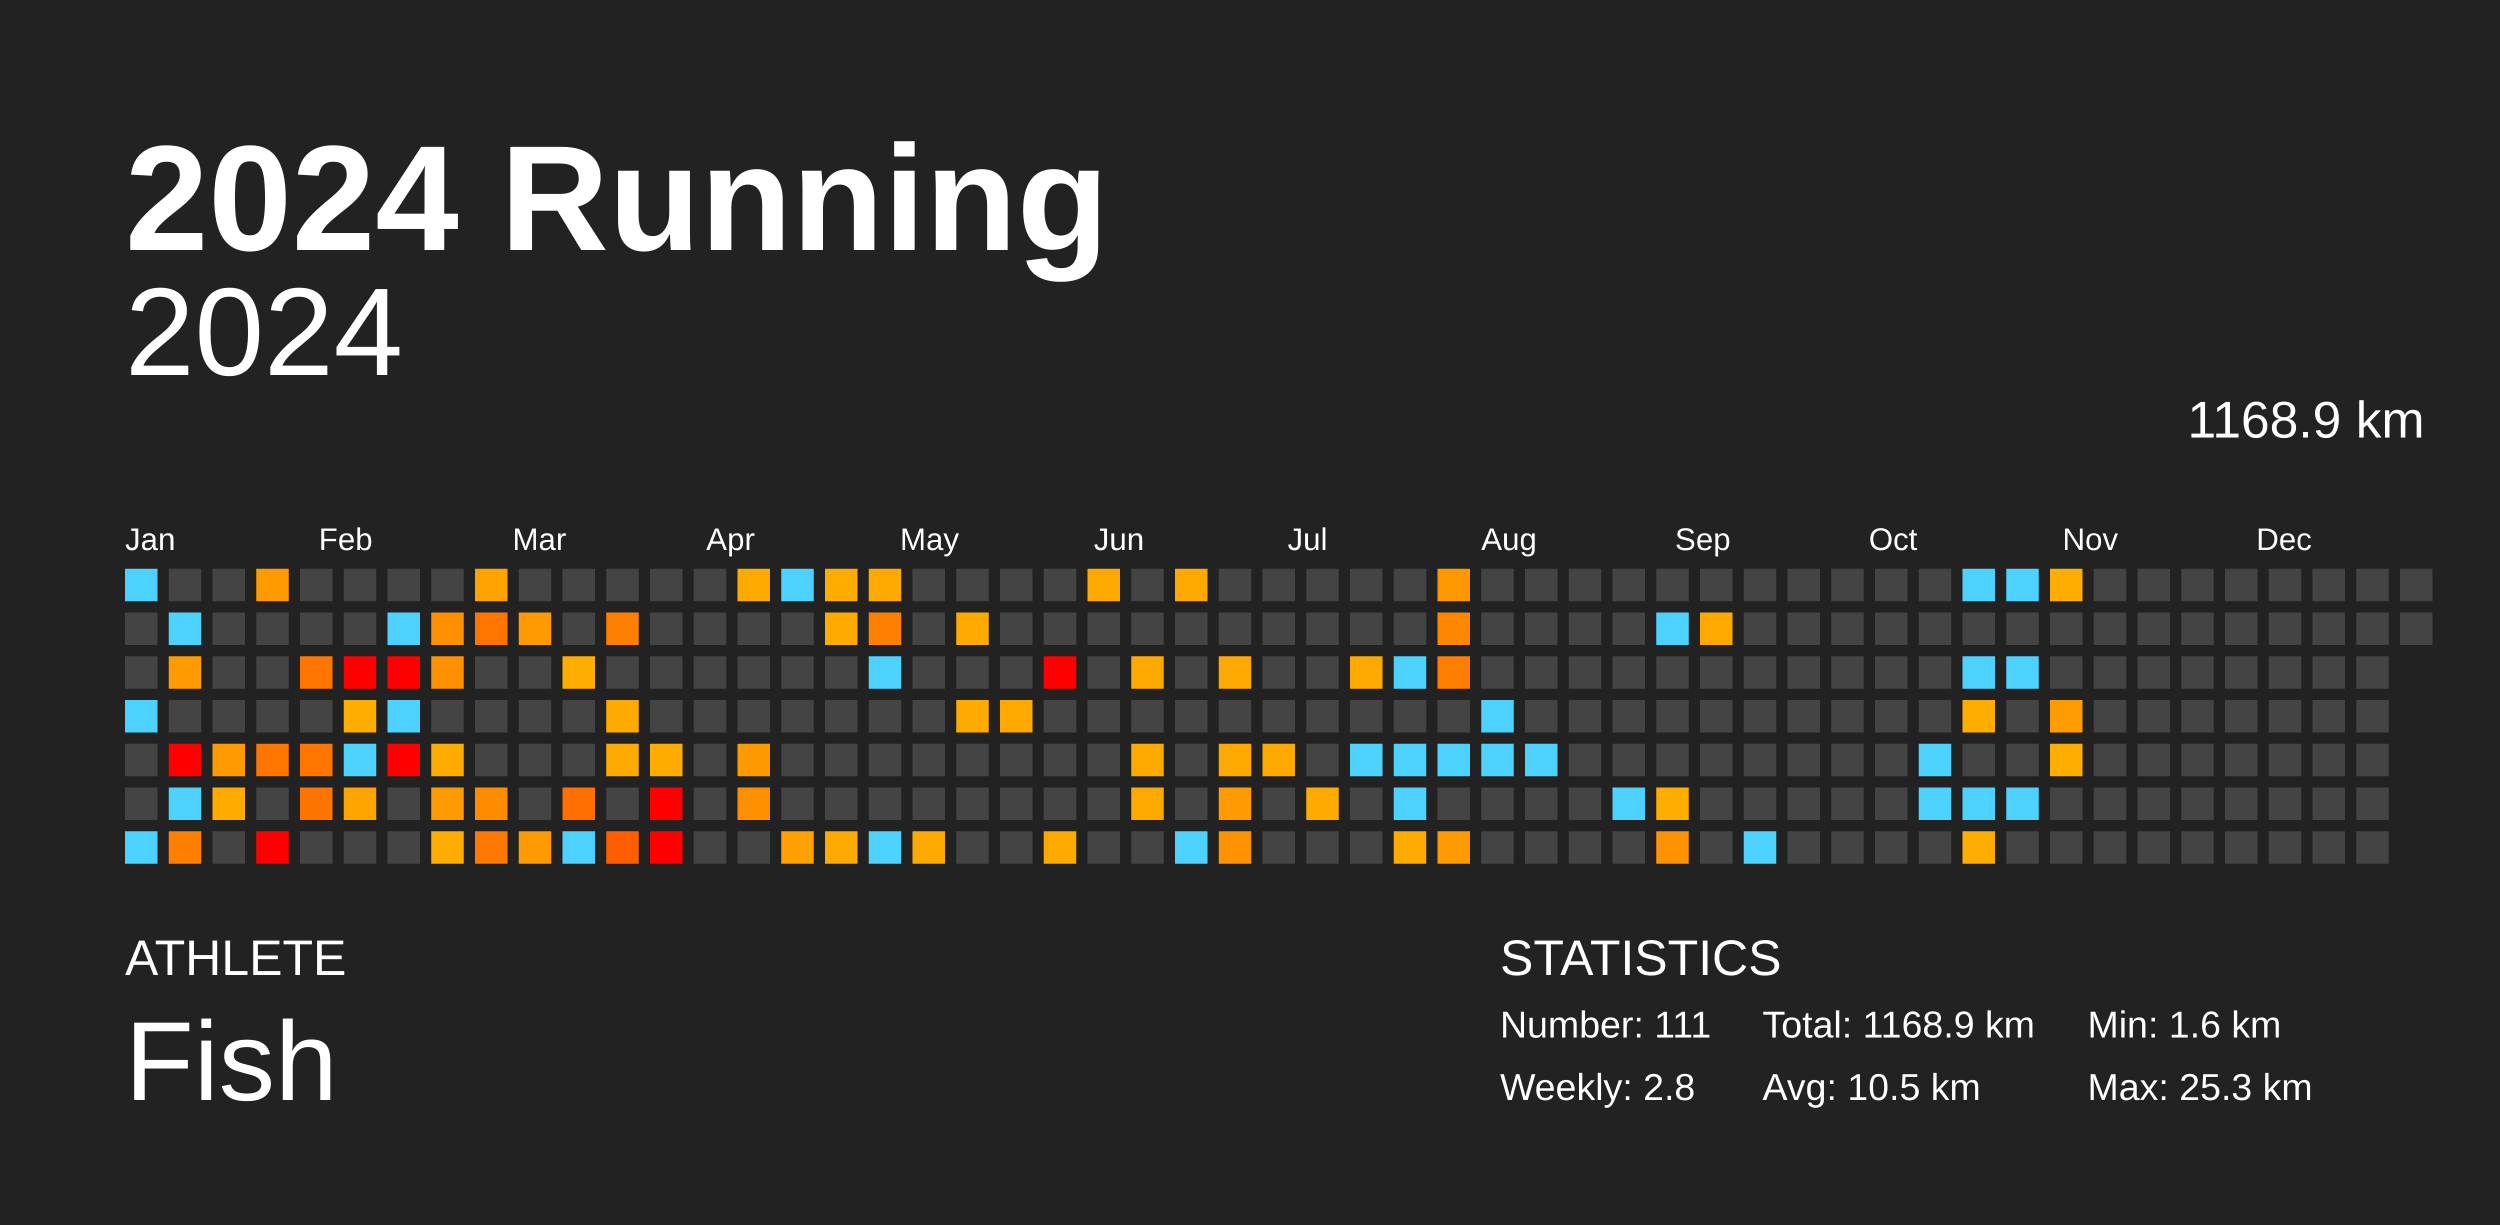
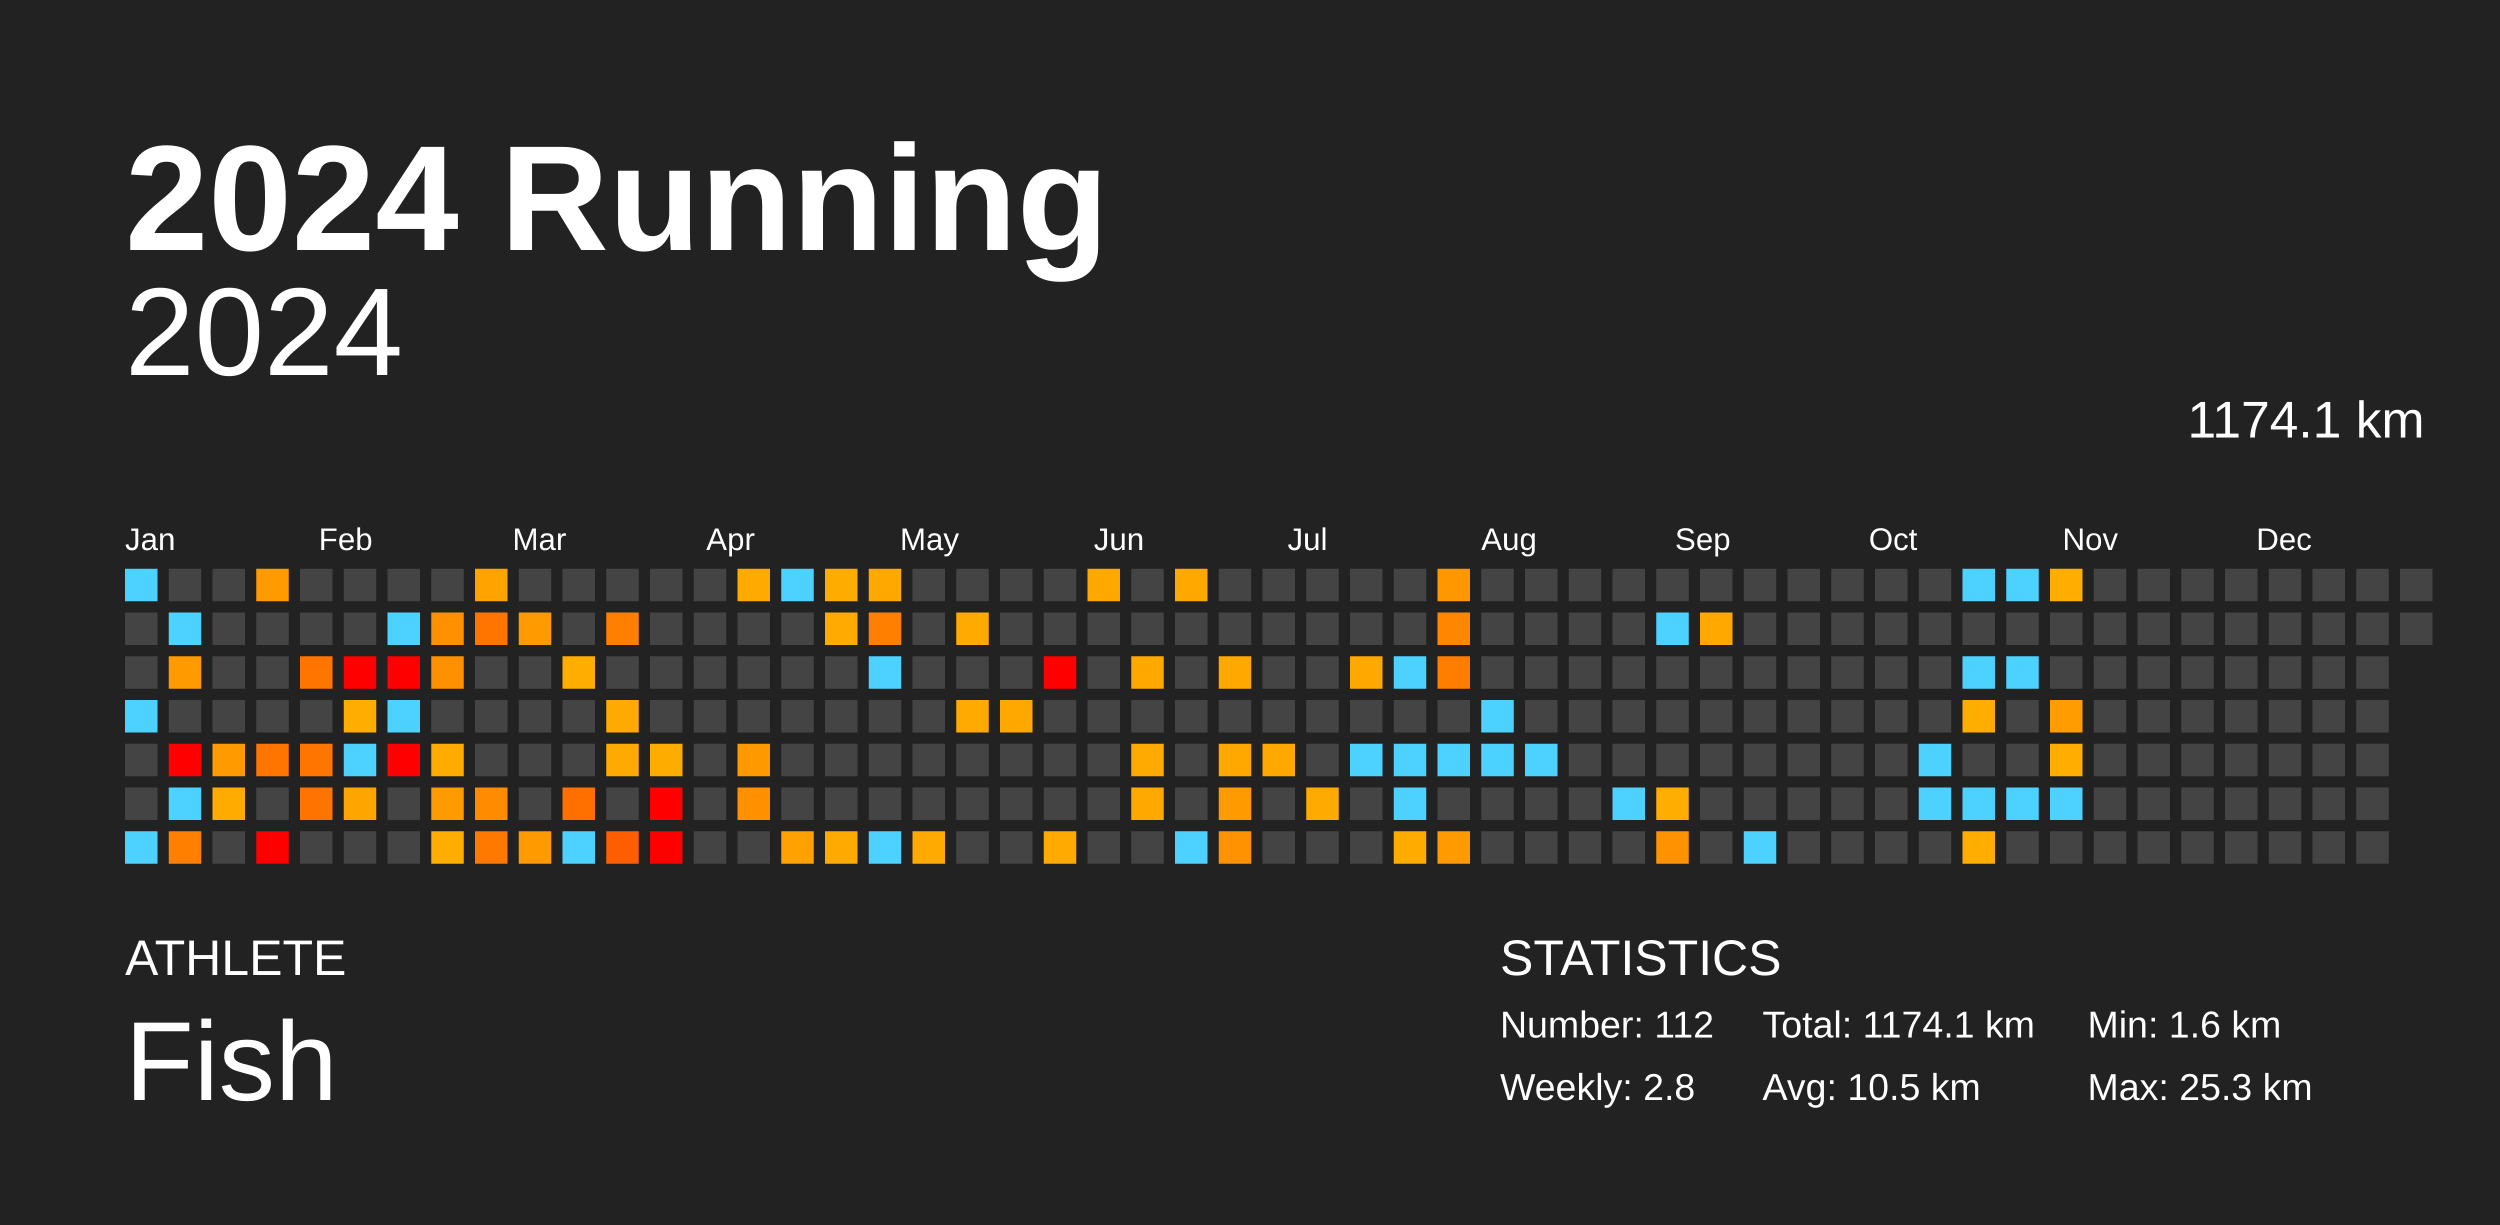
<svg xmlns="http://www.w3.org/2000/svg" baseProfile="full" height="98mm" version="1.1" viewBox="0,0,200,98" width="200mm">
  <defs />
  <rect fill="#222222" height="98" width="200" x="0" y="0" />
  <text fill="#FFFFFF" style="font-size:12px; font-family:Arial; font-weight:bold;" x="10" y="20">2024 Running</text>
  <text fill="#FFFFFF" style="font-size:4px; font-family:Arial" x="10" y="78">ATHLETE</text>
  <text fill="#FFFFFF" style="font-size:9px; font-family:Arial" x="10" y="88">Fish</text>
  <text fill="#FFFFFF" style="font-size:4px; font-family:Arial" x="120" y="78">STATISTICS</text>
-   <text fill="#FFFFFF" style="font-size:3px; font-family:Arial" x="120" y="83">Number: 111</text>
+   <text fill="#FFFFFF" style="font-size:3px; font-family:Arial" x="120" y="83">Number: 112</text>
  <text fill="#FFFFFF" style="font-size:3px; font-family:Arial" x="120" y="88">Weekly: 2.8</text>
-   <text fill="#FFFFFF" style="font-size:3px; font-family:Arial" x="141" y="83">Total: 1168.9 km</text>
+   <text fill="#FFFFFF" style="font-size:3px; font-family:Arial" x="141" y="83">Total: 1174.1 km</text>
  <text fill="#FFFFFF" style="font-size:3px; font-family:Arial" x="141" y="88">Avg: 10.5 km</text>
  <text fill="#FFFFFF" style="font-size:3px; font-family:Arial" x="167" y="83">Min: 1.6 km</text>
  <text fill="#FFFFFF" style="font-size:3px; font-family:Arial" x="167" y="88">Max: 25.3 km</text>
  <text alignment-baseline="hanging" fill="#FFFFFF" style="font-size:10.0px; font-family:Arial;" x="10" y="30">2024</text>
-   <text alignment-baseline="hanging" fill="#FFFFFF" style="font-size:4.125px; font-family:Arial;" x="175" y="35">1168.9 km</text>
+   <text alignment-baseline="hanging" fill="#FFFFFF" style="font-size:4.125px; font-family:Arial;" x="175" y="35">1174.1 km</text>
  <text fill="#FFFFFF" style="font-size:2.5px; font-family:Arial" x="10.0" y="44">Jan</text>
  <text fill="#FFFFFF" style="font-size:2.5px; font-family:Arial" x="25.5" y="44">Feb</text>
  <text fill="#FFFFFF" style="font-size:2.5px; font-family:Arial" x="41.0" y="44">Mar</text>
  <text fill="#FFFFFF" style="font-size:2.5px; font-family:Arial" x="56.5" y="44">Apr</text>
  <text fill="#FFFFFF" style="font-size:2.5px; font-family:Arial" x="72.0" y="44">May</text>
  <text fill="#FFFFFF" style="font-size:2.5px; font-family:Arial" x="87.5" y="44">Jun</text>
  <text fill="#FFFFFF" style="font-size:2.5px; font-family:Arial" x="103.0" y="44">Jul</text>
  <text fill="#FFFFFF" style="font-size:2.5px; font-family:Arial" x="118.5" y="44">Aug</text>
  <text fill="#FFFFFF" style="font-size:2.5px; font-family:Arial" x="134.0" y="44">Sep</text>
  <text fill="#FFFFFF" style="font-size:2.5px; font-family:Arial" x="149.5" y="44">Oct</text>
  <text fill="#FFFFFF" style="font-size:2.5px; font-family:Arial" x="165.0" y="44">Nov</text>
  <text fill="#FFFFFF" style="font-size:2.5px; font-family:Arial" x="180.5" y="44">Dec</text>
  <rect fill="#4dd2ff" height="2.6" width="2.6" x="10.0" y="45.5" />
  <rect fill="#444444" height="2.6" width="2.6" x="10.0" y="49.0" />
  <rect fill="#444444" height="2.6" width="2.6" x="10.0" y="52.5" />
  <rect fill="#4dd2ff" height="2.6" width="2.6" x="10.0" y="56.0" />
  <rect fill="#444444" height="2.6" width="2.6" x="10.0" y="59.5" />
  <rect fill="#444444" height="2.6" width="2.6" x="10.0" y="63.0" />
  <rect fill="#4dd2ff" height="2.6" width="2.6" x="10.0" y="66.5" />
  <rect fill="#444444" height="2.6" width="2.6" x="13.5" y="45.5" />
  <rect fill="#4dd2ff" height="2.6" width="2.6" x="13.5" y="49.0" />
  <rect fill="#ff9b00" height="2.6" width="2.6" x="13.5" y="52.5" />
  <rect fill="#444444" height="2.6" width="2.6" x="13.5" y="56.0" />
  <rect fill="red" height="2.6" width="2.6" x="13.5" y="59.5" />
  <rect fill="#4dd2ff" height="2.6" width="2.6" x="13.5" y="63.0" />
  <rect fill="#ff7f00" height="2.6" width="2.6" x="13.5" y="66.5" />
  <rect fill="#444444" height="2.6" width="2.6" x="17.0" y="45.5" />
  <rect fill="#444444" height="2.6" width="2.6" x="17.0" y="49.0" />
  <rect fill="#444444" height="2.6" width="2.6" x="17.0" y="52.5" />
  <rect fill="#444444" height="2.6" width="2.6" x="17.0" y="56.0" />
  <rect fill="#ff9b00" height="2.6" width="2.6" x="17.0" y="59.5" />
  <rect fill="#ffab00" height="2.6" width="2.6" x="17.0" y="63.0" />
  <rect fill="#444444" height="2.6" width="2.6" x="17.0" y="66.5" />
  <rect fill="#ff9b00" height="2.6" width="2.6" x="20.5" y="45.5" />
  <rect fill="#444444" height="2.6" width="2.6" x="20.5" y="49.0" />
  <rect fill="#444444" height="2.6" width="2.6" x="20.5" y="52.5" />
  <rect fill="#444444" height="2.6" width="2.6" x="20.5" y="56.0" />
  <rect fill="#ff7500" height="2.6" width="2.6" x="20.5" y="59.5" />
  <rect fill="#444444" height="2.6" width="2.6" x="20.5" y="63.0" />
  <rect fill="red" height="2.6" width="2.6" x="20.5" y="66.5" />
  <rect fill="#444444" height="2.6" width="2.6" x="24.0" y="45.5" />
  <rect fill="#444444" height="2.6" width="2.6" x="24.0" y="49.0" />
  <rect fill="#ff7500" height="2.6" width="2.6" x="24.0" y="52.5" />
  <rect fill="#444444" height="2.6" width="2.6" x="24.0" y="56.0" />
  <rect fill="#ff7500" height="2.6" width="2.6" x="24.0" y="59.5" />
  <rect fill="#ff7400" height="2.6" width="2.6" x="24.0" y="63.0" />
  <rect fill="#444444" height="2.6" width="2.6" x="24.0" y="66.5" />
  <rect fill="#444444" height="2.6" width="2.6" x="27.5" y="45.5" />
  <rect fill="#444444" height="2.6" width="2.6" x="27.5" y="49.0" />
  <rect fill="red" height="2.6" width="2.6" x="27.5" y="52.5" />
  <rect fill="#ffae00" height="2.6" width="2.6" x="27.5" y="56.0" />
  <rect fill="#4dd2ff" height="2.6" width="2.6" x="27.5" y="59.5" />
  <rect fill="#ffa500" height="2.6" width="2.6" x="27.5" y="63.0" />
  <rect fill="#444444" height="2.6" width="2.6" x="27.5" y="66.5" />
  <rect fill="#444444" height="2.6" width="2.6" x="31.0" y="45.5" />
  <rect fill="#4dd2ff" height="2.6" width="2.6" x="31.0" y="49.0" />
  <rect fill="red" height="2.6" width="2.6" x="31.0" y="52.5" />
  <rect fill="#4dd2ff" height="2.6" width="2.6" x="31.0" y="56.0" />
  <rect fill="red" height="2.6" width="2.6" x="31.0" y="59.5" />
  <rect fill="#444444" height="2.6" width="2.6" x="31.0" y="63.0" />
  <rect fill="#444444" height="2.6" width="2.6" x="31.0" y="66.5" />
  <rect fill="#444444" height="2.6" width="2.6" x="34.5" y="45.5" />
  <rect fill="#ff9000" height="2.6" width="2.6" x="34.5" y="49.0" />
  <rect fill="#ff9100" height="2.6" width="2.6" x="34.5" y="52.5" />
  <rect fill="#444444" height="2.6" width="2.6" x="34.5" y="56.0" />
  <rect fill="#ffab00" height="2.6" width="2.6" x="34.5" y="59.5" />
  <rect fill="#ff9a00" height="2.6" width="2.6" x="34.5" y="63.0" />
  <rect fill="#ffad00" height="2.6" width="2.6" x="34.5" y="66.5" />
  <rect fill="#ffa300" height="2.6" width="2.6" x="38.0" y="45.5" />
  <rect fill="#ff7500" height="2.6" width="2.6" x="38.0" y="49.0" />
  <rect fill="#444444" height="2.6" width="2.6" x="38.0" y="52.5" />
  <rect fill="#444444" height="2.6" width="2.6" x="38.0" y="56.0" />
  <rect fill="#444444" height="2.6" width="2.6" x="38.0" y="59.5" />
  <rect fill="#ff8c00" height="2.6" width="2.6" x="38.0" y="63.0" />
  <rect fill="#ff7800" height="2.6" width="2.6" x="38.0" y="66.5" />
  <rect fill="#444444" height="2.6" width="2.6" x="41.5" y="45.5" />
  <rect fill="#ff9b00" height="2.6" width="2.6" x="41.5" y="49.0" />
  <rect fill="#444444" height="2.6" width="2.6" x="41.5" y="52.5" />
  <rect fill="#444444" height="2.6" width="2.6" x="41.5" y="56.0" />
  <rect fill="#444444" height="2.6" width="2.6" x="41.5" y="59.5" />
  <rect fill="#444444" height="2.6" width="2.6" x="41.5" y="63.0" />
  <rect fill="#ff9a00" height="2.6" width="2.6" x="41.5" y="66.5" />
  <rect fill="#444444" height="2.6" width="2.6" x="45.0" y="45.5" />
  <rect fill="#444444" height="2.6" width="2.6" x="45.0" y="49.0" />
  <rect fill="#ffae00" height="2.6" width="2.6" x="45.0" y="52.5" />
  <rect fill="#444444" height="2.6" width="2.6" x="45.0" y="56.0" />
  <rect fill="#444444" height="2.6" width="2.6" x="45.0" y="59.5" />
  <rect fill="#ff7000" height="2.6" width="2.6" x="45.0" y="63.0" />
  <rect fill="#4dd2ff" height="2.6" width="2.6" x="45.0" y="66.5" />
  <rect fill="#444444" height="2.6" width="2.6" x="48.5" y="45.5" />
  <rect fill="#ff7f00" height="2.6" width="2.6" x="48.5" y="49.0" />
  <rect fill="#444444" height="2.6" width="2.6" x="48.5" y="52.5" />
  <rect fill="#ffaa00" height="2.6" width="2.6" x="48.5" y="56.0" />
  <rect fill="#ffaa00" height="2.6" width="2.6" x="48.5" y="59.5" />
  <rect fill="#444444" height="2.6" width="2.6" x="48.5" y="63.0" />
  <rect fill="#ff5e00" height="2.6" width="2.6" x="48.5" y="66.5" />
  <rect fill="#444444" height="2.6" width="2.6" x="52.0" y="45.5" />
  <rect fill="#444444" height="2.6" width="2.6" x="52.0" y="49.0" />
  <rect fill="#444444" height="2.6" width="2.6" x="52.0" y="52.5" />
  <rect fill="#444444" height="2.6" width="2.6" x="52.0" y="56.0" />
  <rect fill="#ffac00" height="2.6" width="2.6" x="52.0" y="59.5" />
  <rect fill="red" height="2.6" width="2.6" x="52.0" y="63.0" />
  <rect fill="red" height="2.6" width="2.6" x="52.0" y="66.5" />
  <rect fill="#444444" height="2.6" width="2.6" x="55.5" y="45.5" />
  <rect fill="#444444" height="2.6" width="2.6" x="55.5" y="49.0" />
  <rect fill="#444444" height="2.6" width="2.6" x="55.5" y="52.5" />
  <rect fill="#444444" height="2.6" width="2.6" x="55.5" y="56.0" />
  <rect fill="#444444" height="2.6" width="2.6" x="55.5" y="59.5" />
  <rect fill="#444444" height="2.6" width="2.6" x="55.5" y="63.0" />
  <rect fill="#444444" height="2.6" width="2.6" x="55.5" y="66.5" />
  <rect fill="#ffaa00" height="2.6" width="2.6" x="59.0" y="45.5" />
  <rect fill="#444444" height="2.6" width="2.6" x="59.0" y="49.0" />
  <rect fill="#444444" height="2.6" width="2.6" x="59.0" y="52.5" />
  <rect fill="#444444" height="2.6" width="2.6" x="59.0" y="56.0" />
  <rect fill="#ff9900" height="2.6" width="2.6" x="59.0" y="59.5" />
  <rect fill="#ff9100" height="2.6" width="2.6" x="59.0" y="63.0" />
  <rect fill="#444444" height="2.6" width="2.6" x="59.0" y="66.5" />
  <rect fill="#4dd2ff" height="2.6" width="2.6" x="62.5" y="45.5" />
  <rect fill="#444444" height="2.6" width="2.6" x="62.5" y="49.0" />
  <rect fill="#444444" height="2.6" width="2.6" x="62.5" y="52.5" />
  <rect fill="#444444" height="2.6" width="2.6" x="62.5" y="56.0" />
  <rect fill="#444444" height="2.6" width="2.6" x="62.5" y="59.5" />
  <rect fill="#444444" height="2.6" width="2.6" x="62.5" y="63.0" />
  <rect fill="#ffa100" height="2.6" width="2.6" x="62.5" y="66.5" />
  <rect fill="#ffac00" height="2.6" width="2.6" x="66.0" y="45.5" />
  <rect fill="#ffaa00" height="2.6" width="2.6" x="66.0" y="49.0" />
  <rect fill="#444444" height="2.6" width="2.6" x="66.0" y="52.5" />
  <rect fill="#444444" height="2.6" width="2.6" x="66.0" y="56.0" />
  <rect fill="#444444" height="2.6" width="2.6" x="66.0" y="59.5" />
  <rect fill="#444444" height="2.6" width="2.6" x="66.0" y="63.0" />
  <rect fill="#ffaa00" height="2.6" width="2.6" x="66.0" y="66.5" />
  <rect fill="#ffa800" height="2.6" width="2.6" x="69.5" y="45.5" />
  <rect fill="#ff7f00" height="2.6" width="2.6" x="69.5" y="49.0" />
  <rect fill="#4dd2ff" height="2.6" width="2.6" x="69.5" y="52.5" />
  <rect fill="#444444" height="2.6" width="2.6" x="69.5" y="56.0" />
  <rect fill="#444444" height="2.6" width="2.6" x="69.5" y="59.5" />
  <rect fill="#444444" height="2.6" width="2.6" x="69.5" y="63.0" />
  <rect fill="#4dd2ff" height="2.6" width="2.6" x="69.5" y="66.5" />
  <rect fill="#444444" height="2.6" width="2.6" x="73.0" y="45.5" />
  <rect fill="#444444" height="2.6" width="2.6" x="73.0" y="49.0" />
  <rect fill="#444444" height="2.6" width="2.6" x="73.0" y="52.5" />
  <rect fill="#444444" height="2.6" width="2.6" x="73.0" y="56.0" />
  <rect fill="#444444" height="2.6" width="2.6" x="73.0" y="59.5" />
  <rect fill="#444444" height="2.6" width="2.6" x="73.0" y="63.0" />
  <rect fill="#ffaa00" height="2.6" width="2.6" x="73.0" y="66.5" />
  <rect fill="#444444" height="2.6" width="2.6" x="76.5" y="45.5" />
  <rect fill="#ffaa00" height="2.6" width="2.6" x="76.5" y="49.0" />
  <rect fill="#444444" height="2.6" width="2.6" x="76.5" y="52.5" />
  <rect fill="#ffaa00" height="2.6" width="2.6" x="76.5" y="56.0" />
  <rect fill="#444444" height="2.6" width="2.6" x="76.5" y="59.5" />
  <rect fill="#444444" height="2.6" width="2.6" x="76.5" y="63.0" />
  <rect fill="#444444" height="2.6" width="2.6" x="76.5" y="66.5" />
  <rect fill="#444444" height="2.6" width="2.6" x="80.0" y="45.5" />
  <rect fill="#444444" height="2.6" width="2.6" x="80.0" y="49.0" />
  <rect fill="#444444" height="2.6" width="2.6" x="80.0" y="52.5" />
  <rect fill="#ffa800" height="2.6" width="2.6" x="80.0" y="56.0" />
  <rect fill="#444444" height="2.6" width="2.6" x="80.0" y="59.5" />
  <rect fill="#444444" height="2.6" width="2.6" x="80.0" y="63.0" />
  <rect fill="#444444" height="2.6" width="2.6" x="80.0" y="66.5" />
  <rect fill="#444444" height="2.6" width="2.6" x="83.5" y="45.5" />
  <rect fill="#444444" height="2.6" width="2.6" x="83.5" y="49.0" />
  <rect fill="red" height="2.6" width="2.6" x="83.5" y="52.5" />
  <rect fill="#444444" height="2.6" width="2.6" x="83.5" y="56.0" />
  <rect fill="#444444" height="2.6" width="2.6" x="83.5" y="59.5" />
  <rect fill="#444444" height="2.6" width="2.6" x="83.5" y="63.0" />
  <rect fill="#ffaa00" height="2.6" width="2.6" x="83.5" y="66.5" />
  <rect fill="#ffa900" height="2.6" width="2.6" x="87.0" y="45.5" />
  <rect fill="#444444" height="2.6" width="2.6" x="87.0" y="49.0" />
  <rect fill="#444444" height="2.6" width="2.6" x="87.0" y="52.5" />
  <rect fill="#444444" height="2.6" width="2.6" x="87.0" y="56.0" />
  <rect fill="#444444" height="2.6" width="2.6" x="87.0" y="59.5" />
  <rect fill="#444444" height="2.6" width="2.6" x="87.0" y="63.0" />
  <rect fill="#444444" height="2.6" width="2.6" x="87.0" y="66.5" />
  <rect fill="#444444" height="2.6" width="2.6" x="90.5" y="45.5" />
  <rect fill="#444444" height="2.6" width="2.6" x="90.5" y="49.0" />
  <rect fill="#ffa800" height="2.6" width="2.6" x="90.5" y="52.5" />
  <rect fill="#444444" height="2.6" width="2.6" x="90.5" y="56.0" />
  <rect fill="#ffaa00" height="2.6" width="2.6" x="90.5" y="59.5" />
  <rect fill="#ffa900" height="2.6" width="2.6" x="90.5" y="63.0" />
  <rect fill="#444444" height="2.6" width="2.6" x="90.5" y="66.5" />
  <rect fill="#ffa900" height="2.6" width="2.6" x="94.0" y="45.5" />
  <rect fill="#444444" height="2.6" width="2.6" x="94.0" y="49.0" />
  <rect fill="#444444" height="2.6" width="2.6" x="94.0" y="52.5" />
  <rect fill="#444444" height="2.6" width="2.6" x="94.0" y="56.0" />
  <rect fill="#444444" height="2.6" width="2.6" x="94.0" y="59.5" />
  <rect fill="#444444" height="2.6" width="2.6" x="94.0" y="63.0" />
  <rect fill="#4dd2ff" height="2.6" width="2.6" x="94.0" y="66.5" />
  <rect fill="#444444" height="2.6" width="2.6" x="97.5" y="45.5" />
  <rect fill="#444444" height="2.6" width="2.6" x="97.5" y="49.0" />
  <rect fill="#ffa900" height="2.6" width="2.6" x="97.5" y="52.5" />
  <rect fill="#444444" height="2.6" width="2.6" x="97.5" y="56.0" />
  <rect fill="#ffa800" height="2.6" width="2.6" x="97.5" y="59.5" />
  <rect fill="#ff9b00" height="2.6" width="2.6" x="97.5" y="63.0" />
  <rect fill="#ff9200" height="2.6" width="2.6" x="97.5" y="66.5" />
  <rect fill="#444444" height="2.6" width="2.6" x="101.0" y="45.5" />
  <rect fill="#444444" height="2.6" width="2.6" x="101.0" y="49.0" />
  <rect fill="#444444" height="2.6" width="2.6" x="101.0" y="52.5" />
  <rect fill="#444444" height="2.6" width="2.6" x="101.0" y="56.0" />
  <rect fill="#ffa900" height="2.6" width="2.6" x="101.0" y="59.5" />
  <rect fill="#444444" height="2.6" width="2.6" x="101.0" y="63.0" />
  <rect fill="#444444" height="2.6" width="2.6" x="101.0" y="66.5" />
  <rect fill="#444444" height="2.6" width="2.6" x="104.5" y="45.5" />
  <rect fill="#444444" height="2.6" width="2.6" x="104.5" y="49.0" />
  <rect fill="#444444" height="2.6" width="2.6" x="104.5" y="52.5" />
  <rect fill="#444444" height="2.6" width="2.6" x="104.5" y="56.0" />
  <rect fill="#444444" height="2.6" width="2.6" x="104.5" y="59.5" />
  <rect fill="#ffaa00" height="2.6" width="2.6" x="104.5" y="63.0" />
  <rect fill="#444444" height="2.6" width="2.6" x="104.5" y="66.5" />
  <rect fill="#444444" height="2.6" width="2.6" x="108.0" y="45.5" />
  <rect fill="#444444" height="2.6" width="2.6" x="108.0" y="49.0" />
  <rect fill="#ffa900" height="2.6" width="2.6" x="108.0" y="52.5" />
  <rect fill="#444444" height="2.6" width="2.6" x="108.0" y="56.0" />
  <rect fill="#4dd2ff" height="2.6" width="2.6" x="108.0" y="59.5" />
  <rect fill="#444444" height="2.6" width="2.6" x="108.0" y="63.0" />
  <rect fill="#444444" height="2.6" width="2.6" x="108.0" y="66.5" />
  <rect fill="#444444" height="2.6" width="2.6" x="111.5" y="45.5" />
  <rect fill="#444444" height="2.6" width="2.6" x="111.5" y="49.0" />
  <rect fill="#4dd2ff" height="2.6" width="2.6" x="111.5" y="52.5" />
  <rect fill="#444444" height="2.6" width="2.6" x="111.5" y="56.0" />
  <rect fill="#4dd2ff" height="2.6" width="2.6" x="111.5" y="59.5" />
  <rect fill="#4dd2ff" height="2.6" width="2.6" x="111.5" y="63.0" />
  <rect fill="#ffab00" height="2.6" width="2.6" x="111.5" y="66.5" />
  <rect fill="#ff9700" height="2.6" width="2.6" x="115.0" y="45.5" />
  <rect fill="#ff8700" height="2.6" width="2.6" x="115.0" y="49.0" />
  <rect fill="#ff7e00" height="2.6" width="2.6" x="115.0" y="52.5" />
  <rect fill="#444444" height="2.6" width="2.6" x="115.0" y="56.0" />
  <rect fill="#4dd2ff" height="2.6" width="2.6" x="115.0" y="59.5" />
  <rect fill="#444444" height="2.6" width="2.6" x="115.0" y="63.0" />
  <rect fill="#ff9b00" height="2.6" width="2.6" x="115.0" y="66.5" />
  <rect fill="#444444" height="2.6" width="2.6" x="118.5" y="45.5" />
  <rect fill="#444444" height="2.6" width="2.6" x="118.5" y="49.0" />
  <rect fill="#444444" height="2.6" width="2.6" x="118.5" y="52.5" />
  <rect fill="#4dd2ff" height="2.6" width="2.6" x="118.5" y="56.0" />
  <rect fill="#4dd2ff" height="2.6" width="2.6" x="118.5" y="59.5" />
  <rect fill="#444444" height="2.6" width="2.6" x="118.5" y="63.0" />
  <rect fill="#444444" height="2.6" width="2.6" x="118.5" y="66.5" />
  <rect fill="#444444" height="2.6" width="2.6" x="122.0" y="45.5" />
  <rect fill="#444444" height="2.6" width="2.6" x="122.0" y="49.0" />
  <rect fill="#444444" height="2.6" width="2.6" x="122.0" y="52.5" />
  <rect fill="#444444" height="2.6" width="2.6" x="122.0" y="56.0" />
  <rect fill="#4dd2ff" height="2.6" width="2.6" x="122.0" y="59.5" />
  <rect fill="#444444" height="2.6" width="2.6" x="122.0" y="63.0" />
  <rect fill="#444444" height="2.6" width="2.6" x="122.0" y="66.5" />
  <rect fill="#444444" height="2.6" width="2.6" x="125.5" y="45.5" />
  <rect fill="#444444" height="2.6" width="2.6" x="125.5" y="49.0" />
  <rect fill="#444444" height="2.6" width="2.6" x="125.5" y="52.5" />
  <rect fill="#444444" height="2.6" width="2.6" x="125.5" y="56.0" />
  <rect fill="#444444" height="2.6" width="2.6" x="125.5" y="59.5" />
  <rect fill="#444444" height="2.6" width="2.6" x="125.5" y="63.0" />
  <rect fill="#444444" height="2.6" width="2.6" x="125.5" y="66.5" />
  <rect fill="#444444" height="2.6" width="2.6" x="129.0" y="45.5" />
  <rect fill="#444444" height="2.6" width="2.6" x="129.0" y="49.0" />
  <rect fill="#444444" height="2.6" width="2.6" x="129.0" y="52.5" />
  <rect fill="#444444" height="2.6" width="2.6" x="129.0" y="56.0" />
  <rect fill="#444444" height="2.6" width="2.6" x="129.0" y="59.5" />
  <rect fill="#4dd2ff" height="2.6" width="2.6" x="129.0" y="63.0" />
  <rect fill="#444444" height="2.6" width="2.6" x="129.0" y="66.5" />
  <rect fill="#444444" height="2.6" width="2.6" x="132.5" y="45.5" />
  <rect fill="#4dd2ff" height="2.6" width="2.6" x="132.5" y="49.0" />
  <rect fill="#444444" height="2.6" width="2.6" x="132.5" y="52.5" />
  <rect fill="#444444" height="2.6" width="2.6" x="132.5" y="56.0" />
  <rect fill="#444444" height="2.6" width="2.6" x="132.5" y="59.5" />
  <rect fill="#ffae00" height="2.6" width="2.6" x="132.5" y="63.0" />
  <rect fill="#ff9200" height="2.6" width="2.6" x="132.5" y="66.5" />
  <rect fill="#444444" height="2.6" width="2.6" x="136.0" y="45.5" />
  <rect fill="#ffa900" height="2.6" width="2.6" x="136.0" y="49.0" />
  <rect fill="#444444" height="2.6" width="2.6" x="136.0" y="52.5" />
  <rect fill="#444444" height="2.6" width="2.6" x="136.0" y="56.0" />
  <rect fill="#444444" height="2.6" width="2.6" x="136.0" y="59.5" />
  <rect fill="#444444" height="2.6" width="2.6" x="136.0" y="63.0" />
  <rect fill="#444444" height="2.6" width="2.6" x="136.0" y="66.5" />
  <rect fill="#444444" height="2.6" width="2.6" x="139.5" y="45.5" />
  <rect fill="#444444" height="2.6" width="2.6" x="139.5" y="49.0" />
  <rect fill="#444444" height="2.6" width="2.6" x="139.5" y="52.5" />
  <rect fill="#444444" height="2.6" width="2.6" x="139.5" y="56.0" />
  <rect fill="#444444" height="2.6" width="2.6" x="139.5" y="59.5" />
  <rect fill="#444444" height="2.6" width="2.6" x="139.5" y="63.0" />
  <rect fill="#4dd2ff" height="2.6" width="2.6" x="139.5" y="66.5" />
  <rect fill="#444444" height="2.6" width="2.6" x="143.0" y="45.5" />
  <rect fill="#444444" height="2.6" width="2.6" x="143.0" y="49.0" />
  <rect fill="#444444" height="2.6" width="2.6" x="143.0" y="52.5" />
  <rect fill="#444444" height="2.6" width="2.6" x="143.0" y="56.0" />
  <rect fill="#444444" height="2.6" width="2.6" x="143.0" y="59.5" />
  <rect fill="#444444" height="2.6" width="2.6" x="143.0" y="63.0" />
  <rect fill="#444444" height="2.6" width="2.6" x="143.0" y="66.5" />
  <rect fill="#444444" height="2.6" width="2.6" x="146.5" y="45.5" />
  <rect fill="#444444" height="2.6" width="2.6" x="146.5" y="49.0" />
  <rect fill="#444444" height="2.6" width="2.6" x="146.5" y="52.5" />
  <rect fill="#444444" height="2.6" width="2.6" x="146.5" y="56.0" />
  <rect fill="#444444" height="2.6" width="2.6" x="146.5" y="59.5" />
  <rect fill="#444444" height="2.6" width="2.6" x="146.5" y="63.0" />
  <rect fill="#444444" height="2.6" width="2.6" x="146.5" y="66.5" />
  <rect fill="#444444" height="2.6" width="2.6" x="150.0" y="45.5" />
  <rect fill="#444444" height="2.6" width="2.6" x="150.0" y="49.0" />
  <rect fill="#444444" height="2.6" width="2.6" x="150.0" y="52.5" />
  <rect fill="#444444" height="2.6" width="2.6" x="150.0" y="56.0" />
  <rect fill="#444444" height="2.6" width="2.6" x="150.0" y="59.5" />
  <rect fill="#444444" height="2.6" width="2.6" x="150.0" y="63.0" />
  <rect fill="#444444" height="2.6" width="2.6" x="150.0" y="66.5" />
  <rect fill="#444444" height="2.6" width="2.6" x="153.5" y="45.5" />
  <rect fill="#444444" height="2.6" width="2.6" x="153.5" y="49.0" />
  <rect fill="#444444" height="2.6" width="2.6" x="153.5" y="52.5" />
  <rect fill="#444444" height="2.6" width="2.6" x="153.5" y="56.0" />
  <rect fill="#4dd2ff" height="2.6" width="2.6" x="153.5" y="59.5" />
  <rect fill="#4dd2ff" height="2.6" width="2.6" x="153.5" y="63.0" />
  <rect fill="#444444" height="2.6" width="2.6" x="153.5" y="66.5" />
  <rect fill="#4dd2ff" height="2.6" width="2.6" x="157.0" y="45.5" />
  <rect fill="#444444" height="2.6" width="2.6" x="157.0" y="49.0" />
  <rect fill="#4dd2ff" height="2.6" width="2.6" x="157.0" y="52.5" />
  <rect fill="#ffad00" height="2.6" width="2.6" x="157.0" y="56.0" />
  <rect fill="#444444" height="2.6" width="2.6" x="157.0" y="59.5" />
  <rect fill="#4dd2ff" height="2.6" width="2.6" x="157.0" y="63.0" />
  <rect fill="#ffad00" height="2.6" width="2.6" x="157.0" y="66.5" />
  <rect fill="#4dd2ff" height="2.6" width="2.6" x="160.5" y="45.5" />
  <rect fill="#444444" height="2.6" width="2.6" x="160.5" y="49.0" />
  <rect fill="#4dd2ff" height="2.6" width="2.6" x="160.5" y="52.5" />
  <rect fill="#444444" height="2.6" width="2.6" x="160.5" y="56.0" />
  <rect fill="#444444" height="2.6" width="2.6" x="160.5" y="59.5" />
  <rect fill="#4dd2ff" height="2.6" width="2.6" x="160.5" y="63.0" />
  <rect fill="#444444" height="2.6" width="2.6" x="160.5" y="66.5" />
  <rect fill="#ffae00" height="2.6" width="2.6" x="164.0" y="45.5" />
  <rect fill="#444444" height="2.6" width="2.6" x="164.0" y="49.0" />
  <rect fill="#444444" height="2.6" width="2.6" x="164.0" y="52.5" />
  <rect fill="#ff9d00" height="2.6" width="2.6" x="164.0" y="56.0" />
  <rect fill="#ffae00" height="2.6" width="2.6" x="164.0" y="59.5" />
-   <rect fill="#444444" height="2.6" width="2.6" x="164.0" y="63.0" />
+   <rect fill="#4dd2ff" height="2.6" width="2.6" x="164.0" y="63.0" />
  <rect fill="#444444" height="2.6" width="2.6" x="164.0" y="66.5" />
  <rect fill="#444444" height="2.6" width="2.6" x="167.5" y="45.5" />
  <rect fill="#444444" height="2.6" width="2.6" x="167.5" y="49.0" />
  <rect fill="#444444" height="2.6" width="2.6" x="167.5" y="52.5" />
  <rect fill="#444444" height="2.6" width="2.6" x="167.5" y="56.0" />
  <rect fill="#444444" height="2.6" width="2.6" x="167.5" y="59.5" />
  <rect fill="#444444" height="2.6" width="2.6" x="167.5" y="63.0" />
  <rect fill="#444444" height="2.6" width="2.6" x="167.5" y="66.5" />
  <rect fill="#444444" height="2.6" width="2.6" x="171.0" y="45.5" />
  <rect fill="#444444" height="2.6" width="2.6" x="171.0" y="49.0" />
  <rect fill="#444444" height="2.6" width="2.6" x="171.0" y="52.5" />
  <rect fill="#444444" height="2.6" width="2.6" x="171.0" y="56.0" />
  <rect fill="#444444" height="2.6" width="2.6" x="171.0" y="59.5" />
  <rect fill="#444444" height="2.6" width="2.6" x="171.0" y="63.0" />
  <rect fill="#444444" height="2.6" width="2.6" x="171.0" y="66.5" />
  <rect fill="#444444" height="2.6" width="2.6" x="174.5" y="45.5" />
  <rect fill="#444444" height="2.6" width="2.6" x="174.5" y="49.0" />
  <rect fill="#444444" height="2.6" width="2.6" x="174.5" y="52.5" />
  <rect fill="#444444" height="2.6" width="2.6" x="174.5" y="56.0" />
  <rect fill="#444444" height="2.6" width="2.6" x="174.5" y="59.5" />
  <rect fill="#444444" height="2.6" width="2.6" x="174.5" y="63.0" />
  <rect fill="#444444" height="2.6" width="2.6" x="174.5" y="66.5" />
  <rect fill="#444444" height="2.6" width="2.6" x="178.0" y="45.5" />
  <rect fill="#444444" height="2.6" width="2.6" x="178.0" y="49.0" />
  <rect fill="#444444" height="2.6" width="2.6" x="178.0" y="52.5" />
  <rect fill="#444444" height="2.6" width="2.6" x="178.0" y="56.0" />
  <rect fill="#444444" height="2.6" width="2.6" x="178.0" y="59.5" />
  <rect fill="#444444" height="2.6" width="2.6" x="178.0" y="63.0" />
  <rect fill="#444444" height="2.6" width="2.6" x="178.0" y="66.5" />
  <rect fill="#444444" height="2.6" width="2.6" x="181.5" y="45.5" />
  <rect fill="#444444" height="2.6" width="2.6" x="181.5" y="49.0" />
  <rect fill="#444444" height="2.6" width="2.6" x="181.5" y="52.5" />
  <rect fill="#444444" height="2.6" width="2.6" x="181.5" y="56.0" />
  <rect fill="#444444" height="2.6" width="2.6" x="181.5" y="59.5" />
  <rect fill="#444444" height="2.6" width="2.6" x="181.5" y="63.0" />
  <rect fill="#444444" height="2.6" width="2.6" x="181.5" y="66.5" />
  <rect fill="#444444" height="2.6" width="2.6" x="185.0" y="45.5" />
  <rect fill="#444444" height="2.6" width="2.6" x="185.0" y="49.0" />
  <rect fill="#444444" height="2.6" width="2.6" x="185.0" y="52.5" />
  <rect fill="#444444" height="2.6" width="2.6" x="185.0" y="56.0" />
  <rect fill="#444444" height="2.6" width="2.6" x="185.0" y="59.5" />
  <rect fill="#444444" height="2.6" width="2.6" x="185.0" y="63.0" />
  <rect fill="#444444" height="2.6" width="2.6" x="185.0" y="66.5" />
  <rect fill="#444444" height="2.6" width="2.6" x="188.5" y="45.5" />
  <rect fill="#444444" height="2.6" width="2.6" x="188.5" y="49.0" />
  <rect fill="#444444" height="2.6" width="2.6" x="188.5" y="52.5" />
  <rect fill="#444444" height="2.6" width="2.6" x="188.5" y="56.0" />
  <rect fill="#444444" height="2.6" width="2.6" x="188.5" y="59.5" />
  <rect fill="#444444" height="2.6" width="2.6" x="188.5" y="63.0" />
  <rect fill="#444444" height="2.6" width="2.6" x="188.5" y="66.5" />
  <rect fill="#444444" height="2.6" width="2.6" x="192.0" y="45.5" />
  <rect fill="#444444" height="2.6" width="2.6" x="192.0" y="49.0" />
</svg>
